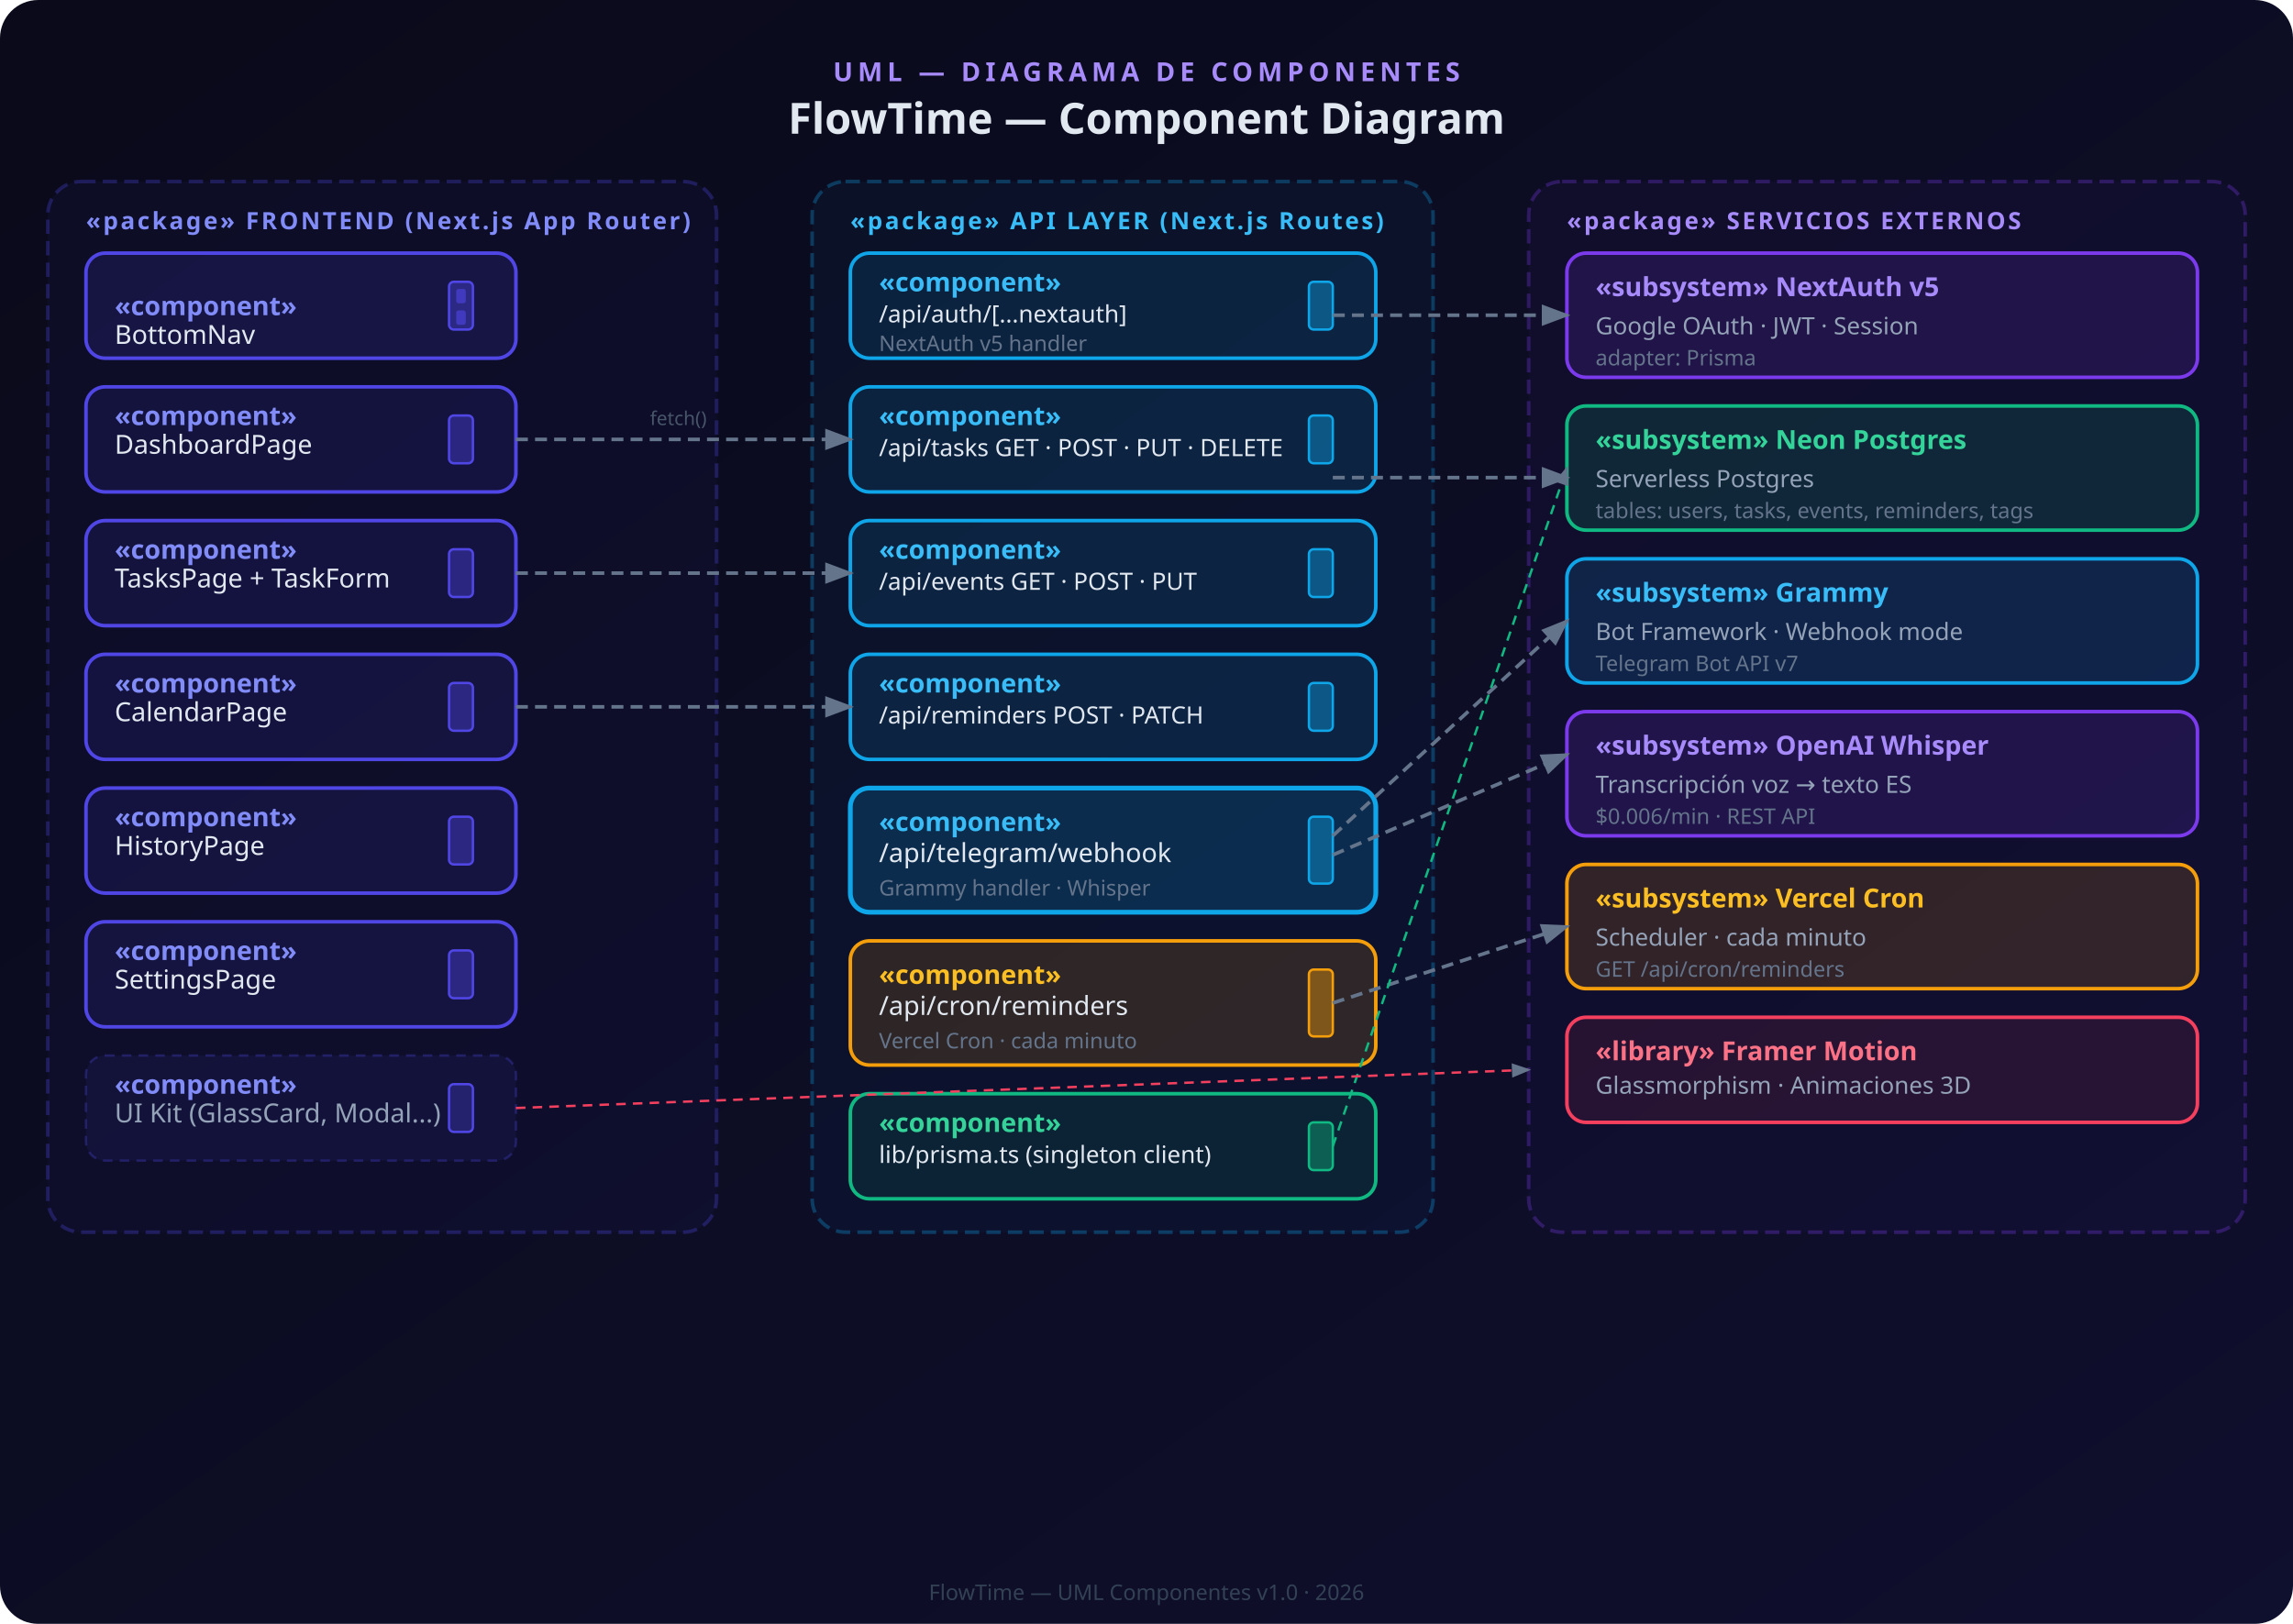
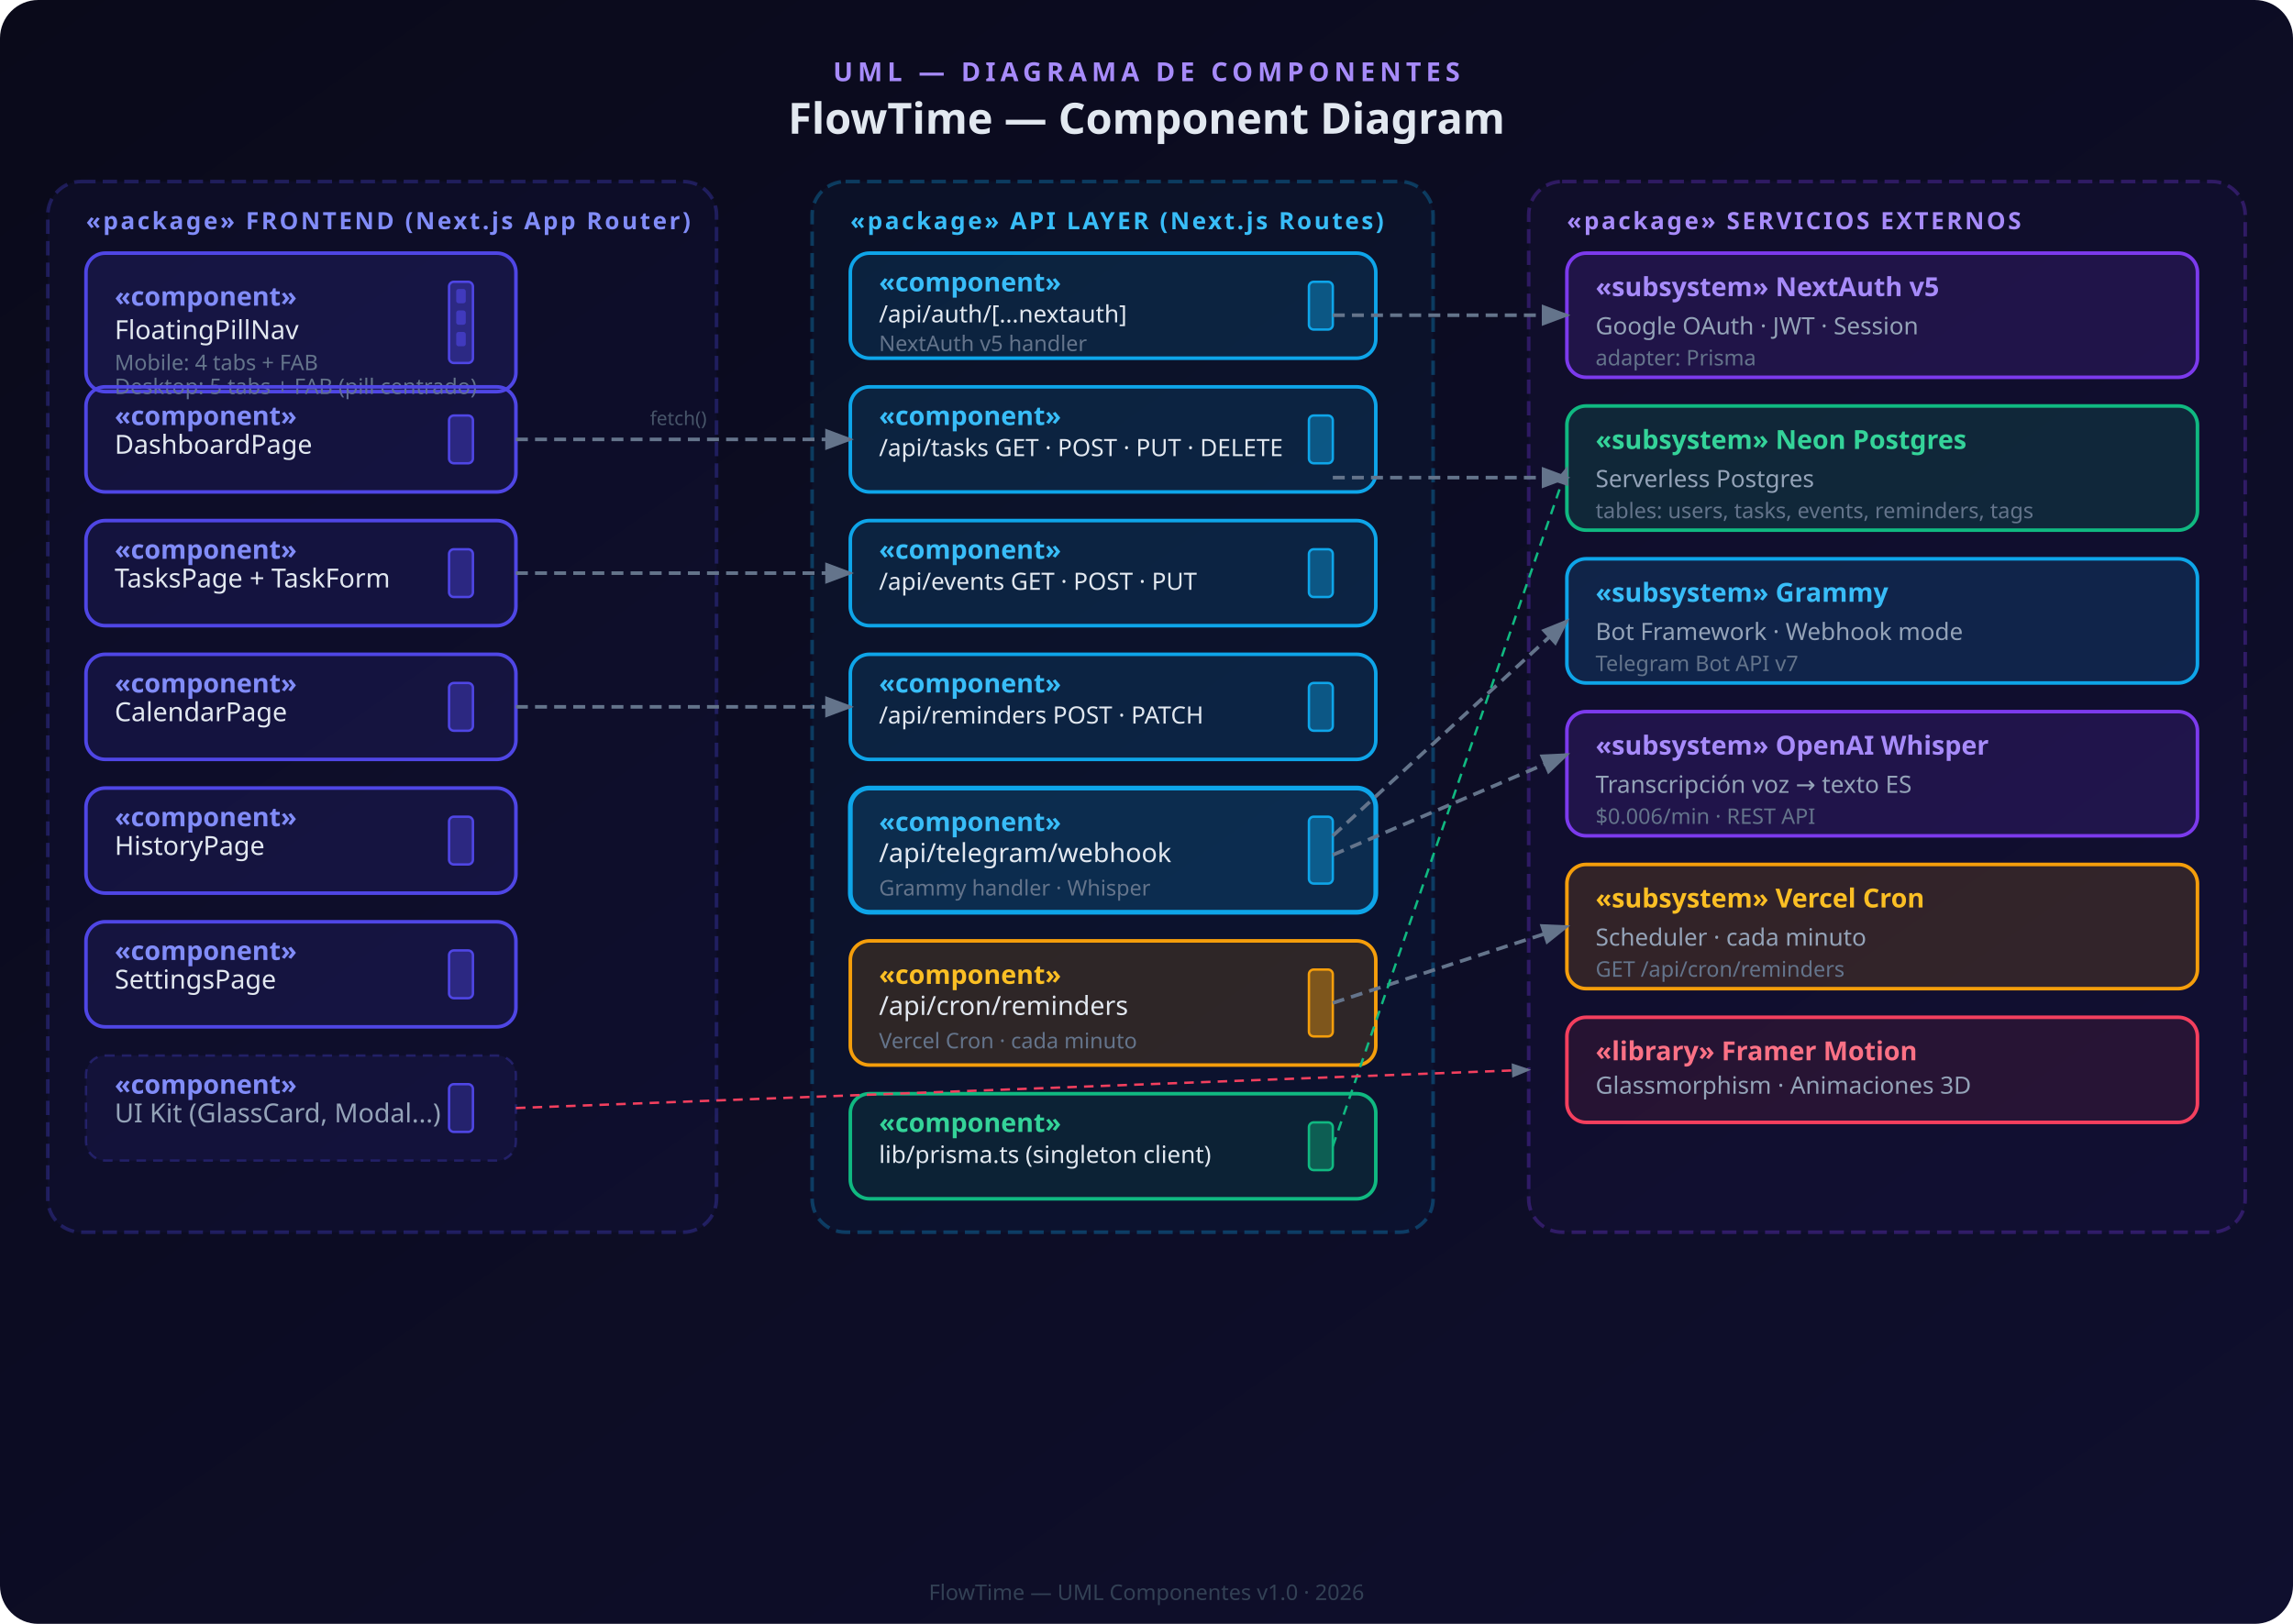
<svg xmlns="http://www.w3.org/2000/svg" viewBox="0 0 960 680" font-family="'Segoe UI', system-ui, sans-serif">
  <defs>
    <linearGradient id="bg" x1="0%" y1="0%" x2="100%" y2="100%">
      <stop offset="0%" style="stop-color:#0A0A1A" />
      <stop offset="100%" style="stop-color:#0F0F2E" />
    </linearGradient>
    <marker id="arr" markerWidth="8" markerHeight="6" refX="7" refY="3" orient="auto">
      <path d="M0,0 L8,3 L0,6 Z" fill="#64748B" />
    </marker>
    <marker id="arrI" markerWidth="10" markerHeight="8" refX="1" refY="4" orient="auto">
      <path d="M8,0 L0,4 L8,8 Z" fill="none" stroke="#4F46E5" stroke-width="1.5" />
    </marker>
  </defs>
  <rect width="960" height="680" fill="url(#bg)" rx="16" />
  <text x="480" y="34" text-anchor="middle" fill="#A78BFA" font-size="11" font-weight="700" letter-spacing="2">UML — DIAGRAMA DE COMPONENTES</text>
  <text x="480" y="56" text-anchor="middle" fill="#E2E8F0" font-size="18" font-weight="800">FlowTime — Component Diagram</text>
  <rect x="20" y="76" width="280" height="440" rx="14" fill="rgba(79,70,229,0.05)" stroke="rgba(79,70,229,0.3)" stroke-width="1.5" stroke-dasharray="6,3" />
  <text x="36" y="96" fill="#818CF8" font-size="10" font-weight="700" letter-spacing="1">«package» FRONTEND (Next.js App Router)</text>
-   <rect x="36" y="106" width="180" height="44" rx="8" fill="rgba(79,70,229,0.15)" stroke="#4F46E5" stroke-width="1.5" />
-   <rect x="188" y="118" width="10" height="20" rx="2" fill="rgba(79,70,229,0.4)" stroke="#4F46E5" stroke-width="1" />
+   <rect x="36" y="106" width="180" height="58" rx="8" fill="rgba(79,70,229,0.15)" stroke="#4F46E5" stroke-width="1.5" />
+   <rect x="188" y="118" width="10" height="34" rx="2" fill="rgba(79,70,229,0.4)" stroke="#4F46E5" stroke-width="1" />
  <rect x="191" y="121" width="4" height="6" rx="1" fill="rgba(79,70,229,0.6)" />
  <rect x="191" y="130" width="4" height="6" rx="1" fill="rgba(79,70,229,0.6)" />
-   <text x="48" y="132" fill="#818CF8" font-size="11" font-weight="700">«component»</text>
-   <text x="48" y="144" fill="#E2E8F0" font-size="11">BottomNav</text>
+   <rect x="191" y="139" width="4" height="6" rx="1" fill="rgba(79,70,229,0.6)" />
+   <text x="48" y="128" fill="#818CF8" font-size="11" font-weight="700">«component»</text>
+   <text x="48" y="142" fill="#E2E8F0" font-size="11">FloatingPillNav</text>
+   <text x="48" y="155" fill="#64748B" font-size="9">Mobile: 4 tabs + FAB</text>
+   <text x="48" y="165" fill="#64748B" font-size="9">Desktop: 5 tabs + FAB (pill centrado)</text>
  <rect x="36" y="162" width="180" height="44" rx="8" fill="rgba(79,70,229,0.12)" stroke="#4F46E5" stroke-width="1.5" />
  <rect x="188" y="174" width="10" height="20" rx="2" fill="rgba(79,70,229,0.4)" stroke="#4F46E5" stroke-width="1" />
  <text x="48" y="178" fill="#818CF8" font-size="11" font-weight="700">«component»</text>
  <text x="48" y="190" fill="#E2E8F0" font-size="11">DashboardPage</text>
  <rect x="36" y="218" width="180" height="44" rx="8" fill="rgba(79,70,229,0.12)" stroke="#4F46E5" stroke-width="1.5" />
  <rect x="188" y="230" width="10" height="20" rx="2" fill="rgba(79,70,229,0.4)" stroke="#4F46E5" stroke-width="1" />
  <text x="48" y="234" fill="#818CF8" font-size="11" font-weight="700">«component»</text>
  <text x="48" y="246" fill="#E2E8F0" font-size="11">TasksPage + TaskForm</text>
  <rect x="36" y="274" width="180" height="44" rx="8" fill="rgba(79,70,229,0.12)" stroke="#4F46E5" stroke-width="1.5" />
  <rect x="188" y="286" width="10" height="20" rx="2" fill="rgba(79,70,229,0.4)" stroke="#4F46E5" stroke-width="1" />
  <text x="48" y="290" fill="#818CF8" font-size="11" font-weight="700">«component»</text>
  <text x="48" y="302" fill="#E2E8F0" font-size="11">CalendarPage</text>
  <rect x="36" y="330" width="180" height="44" rx="8" fill="rgba(79,70,229,0.12)" stroke="#4F46E5" stroke-width="1.5" />
  <rect x="188" y="342" width="10" height="20" rx="2" fill="rgba(79,70,229,0.4)" stroke="#4F46E5" stroke-width="1" />
  <text x="48" y="346" fill="#818CF8" font-size="11" font-weight="700">«component»</text>
  <text x="48" y="358" fill="#E2E8F0" font-size="11">HistoryPage</text>
  <rect x="36" y="386" width="180" height="44" rx="8" fill="rgba(79,70,229,0.12)" stroke="#4F46E5" stroke-width="1.5" />
  <rect x="188" y="398" width="10" height="20" rx="2" fill="rgba(79,70,229,0.4)" stroke="#4F46E5" stroke-width="1" />
  <text x="48" y="402" fill="#818CF8" font-size="11" font-weight="700">«component»</text>
  <text x="48" y="414" fill="#E2E8F0" font-size="11">SettingsPage</text>
  <rect x="36" y="442" width="180" height="44" rx="8" fill="rgba(79,70,229,0.08)" stroke="rgba(79,70,229,0.3)" stroke-width="1" stroke-dasharray="4,3" />
  <rect x="188" y="454" width="10" height="20" rx="2" fill="rgba(79,70,229,0.3)" stroke="#4F46E5" stroke-width="1" />
  <text x="48" y="458" fill="#818CF8" font-size="11" font-weight="700">«component»</text>
  <text x="48" y="470" fill="#94A3B8" font-size="11">UI Kit (GlassCard, Modal...)</text>
  <rect x="340" y="76" width="260" height="440" rx="14" fill="rgba(14,165,233,0.04)" stroke="rgba(14,165,233,0.3)" stroke-width="1.5" stroke-dasharray="6,3" />
  <text x="356" y="96" fill="#38BDF8" font-size="10" font-weight="700" letter-spacing="1">«package» API LAYER (Next.js Routes)</text>
  <rect x="356" y="106" width="220" height="44" rx="8" fill="rgba(14,165,233,0.12)" stroke="#0EA5E9" stroke-width="1.5" />
  <rect x="548" y="118" width="10" height="20" rx="2" fill="rgba(14,165,233,0.4)" stroke="#0EA5E9" stroke-width="1" />
  <text x="368" y="122" fill="#38BDF8" font-size="11" font-weight="700">«component»</text>
  <text x="368" y="135" fill="#E2E8F0" font-size="10">/api/auth/[...nextauth]</text>
  <text x="368" y="147" fill="#64748B" font-size="9">NextAuth v5 handler</text>
  <rect x="356" y="162" width="220" height="44" rx="8" fill="rgba(14,165,233,0.12)" stroke="#0EA5E9" stroke-width="1.5" />
  <rect x="548" y="174" width="10" height="20" rx="2" fill="rgba(14,165,233,0.4)" stroke="#0EA5E9" stroke-width="1" />
  <text x="368" y="178" fill="#38BDF8" font-size="11" font-weight="700">«component»</text>
  <text x="368" y="191" fill="#E2E8F0" font-size="10">/api/tasks  GET · POST · PUT · DELETE</text>
  <rect x="356" y="218" width="220" height="44" rx="8" fill="rgba(14,165,233,0.12)" stroke="#0EA5E9" stroke-width="1.5" />
  <rect x="548" y="230" width="10" height="20" rx="2" fill="rgba(14,165,233,0.4)" stroke="#0EA5E9" stroke-width="1" />
  <text x="368" y="234" fill="#38BDF8" font-size="11" font-weight="700">«component»</text>
  <text x="368" y="247" fill="#E2E8F0" font-size="10">/api/events  GET · POST · PUT</text>
  <rect x="356" y="274" width="220" height="44" rx="8" fill="rgba(14,165,233,0.12)" stroke="#0EA5E9" stroke-width="1.5" />
  <rect x="548" y="286" width="10" height="20" rx="2" fill="rgba(14,165,233,0.4)" stroke="#0EA5E9" stroke-width="1" />
  <text x="368" y="290" fill="#38BDF8" font-size="11" font-weight="700">«component»</text>
  <text x="368" y="303" fill="#E2E8F0" font-size="10">/api/reminders  POST · PATCH</text>
  <rect x="356" y="330" width="220" height="52" rx="8" fill="rgba(14,165,233,0.18)" stroke="#0EA5E9" stroke-width="2" />
  <rect x="548" y="342" width="10" height="28" rx="2" fill="rgba(14,165,233,0.4)" stroke="#0EA5E9" stroke-width="1" />
  <text x="368" y="348" fill="#38BDF8" font-size="11" font-weight="700">«component»</text>
  <text x="368" y="361" fill="#E2E8F0" font-size="11">/api/telegram/webhook</text>
  <text x="368" y="375" fill="#64748B" font-size="9">Grammy handler · Whisper</text>
  <rect x="356" y="394" width="220" height="52" rx="8" fill="rgba(245,158,11,0.15)" stroke="#F59E0B" stroke-width="1.5" />
  <rect x="548" y="406" width="10" height="28" rx="2" fill="rgba(245,158,11,0.4)" stroke="#F59E0B" stroke-width="1" />
  <text x="368" y="412" fill="#FBBF24" font-size="11" font-weight="700">«component»</text>
  <text x="368" y="425" fill="#E2E8F0" font-size="11">/api/cron/reminders</text>
  <text x="368" y="439" fill="#64748B" font-size="9">Vercel Cron · cada minuto</text>
  <rect x="356" y="458" width="220" height="44" rx="8" fill="rgba(16,185,129,0.10)" stroke="#10B981" stroke-width="1.5" />
  <rect x="548" y="470" width="10" height="20" rx="2" fill="rgba(16,185,129,0.4)" stroke="#10B981" stroke-width="1" />
  <text x="368" y="474" fill="#34D399" font-size="11" font-weight="700">«component»</text>
  <text x="368" y="487" fill="#E2E8F0" font-size="10">lib/prisma.ts  (singleton client)</text>
  <rect x="640" y="76" width="300" height="440" rx="14" fill="rgba(124,58,237,0.04)" stroke="rgba(124,58,237,0.3)" stroke-width="1.5" stroke-dasharray="6,3" />
  <text x="656" y="96" fill="#A78BFA" font-size="10" font-weight="700" letter-spacing="1">«package» SERVICIOS EXTERNOS</text>
  <rect x="656" y="106" width="264" height="52" rx="8" fill="rgba(124,58,237,0.15)" stroke="#7C3AED" stroke-width="1.5" />
  <text x="668" y="124" fill="#A78BFA" font-size="11" font-weight="700">«subsystem» NextAuth v5</text>
  <text x="668" y="140" fill="#94A3B8" font-size="10">Google OAuth · JWT · Session</text>
  <text x="668" y="153" fill="#64748B" font-size="9">adapter: Prisma</text>
  <rect x="656" y="170" width="264" height="52" rx="8" fill="rgba(16,185,129,0.15)" stroke="#10B981" stroke-width="1.5" />
  <text x="668" y="188" fill="#34D399" font-size="11" font-weight="700">«subsystem» Neon Postgres</text>
  <text x="668" y="204" fill="#94A3B8" font-size="10">Serverless Postgres</text>
  <text x="668" y="217" fill="#64748B" font-size="9">tables: users, tasks, events, reminders, tags</text>
  <rect x="656" y="234" width="264" height="52" rx="8" fill="rgba(14,165,233,0.15)" stroke="#0EA5E9" stroke-width="1.5" />
  <text x="668" y="252" fill="#38BDF8" font-size="11" font-weight="700">«subsystem» Grammy</text>
  <text x="668" y="268" fill="#94A3B8" font-size="10">Bot Framework · Webhook mode</text>
  <text x="668" y="281" fill="#64748B" font-size="9">Telegram Bot API v7</text>
  <rect x="656" y="298" width="264" height="52" rx="8" fill="rgba(124,58,237,0.15)" stroke="#7C3AED" stroke-width="1.5" />
  <text x="668" y="316" fill="#A78BFA" font-size="11" font-weight="700">«subsystem» OpenAI Whisper</text>
  <text x="668" y="332" fill="#94A3B8" font-size="10">Transcripción voz → texto ES</text>
  <text x="668" y="345" fill="#64748B" font-size="9">$0.006/min · REST API</text>
  <rect x="656" y="362" width="264" height="52" rx="8" fill="rgba(245,158,11,0.15)" stroke="#F59E0B" stroke-width="1.5" />
  <text x="668" y="380" fill="#FBBF24" font-size="11" font-weight="700">«subsystem» Vercel Cron</text>
  <text x="668" y="396" fill="#94A3B8" font-size="10">Scheduler · cada minuto</text>
  <text x="668" y="409" fill="#64748B" font-size="9">GET /api/cron/reminders</text>
  <rect x="656" y="426" width="264" height="44" rx="8" fill="rgba(244,63,94,0.10)" stroke="#F43F5E" stroke-width="1.5" />
  <text x="668" y="444" fill="#FB7185" font-size="11" font-weight="700">«library» Framer Motion</text>
  <text x="668" y="458" fill="#94A3B8" font-size="10">Glassmorphism · Animaciones 3D</text>
  <line x1="216" y1="184" x2="356" y2="184" stroke="#64748B" stroke-width="1.5" stroke-dasharray="5,3" marker-end="url(#arr)" />
  <line x1="216" y1="240" x2="356" y2="240" stroke="#64748B" stroke-width="1.5" stroke-dasharray="5,3" marker-end="url(#arr)" />
  <line x1="216" y1="296" x2="356" y2="296" stroke="#64748B" stroke-width="1.5" stroke-dasharray="5,3" marker-end="url(#arr)" />
  <text x="284" y="178" text-anchor="middle" fill="#475569" font-size="8">fetch()</text>
  <line x1="558" y1="132" x2="656" y2="132" stroke="#64748B" stroke-width="1.5" stroke-dasharray="5,3" marker-end="url(#arr)" />
  <line x1="558" y1="200" x2="656" y2="200" stroke="#64748B" stroke-width="1.5" stroke-dasharray="5,3" marker-end="url(#arr)" />
  <line x1="558" y1="350" x2="656" y2="260" stroke="#64748B" stroke-width="1.5" stroke-dasharray="5,3" marker-end="url(#arr)" />
  <line x1="558" y1="358" x2="656" y2="316" stroke="#64748B" stroke-width="1.5" stroke-dasharray="5,3" marker-end="url(#arr)" />
  <line x1="558" y1="420" x2="656" y2="388" stroke="#64748B" stroke-width="1.5" stroke-dasharray="5,3" marker-end="url(#arr)" />
  <line x1="558" y1="480" x2="656" y2="196" stroke="#10B981" stroke-width="1" stroke-dasharray="4,3" marker-end="url(#arr)" />
  <line x1="216" y1="464" x2="640" y2="448" stroke="#F43F5E" stroke-width="1" stroke-dasharray="4,3" marker-end="url(#arr)" />
  <text x="480" y="670" text-anchor="middle" fill="#334155" font-size="9">FlowTime — UML Componentes v1.0 · 2026</text>
</svg>
